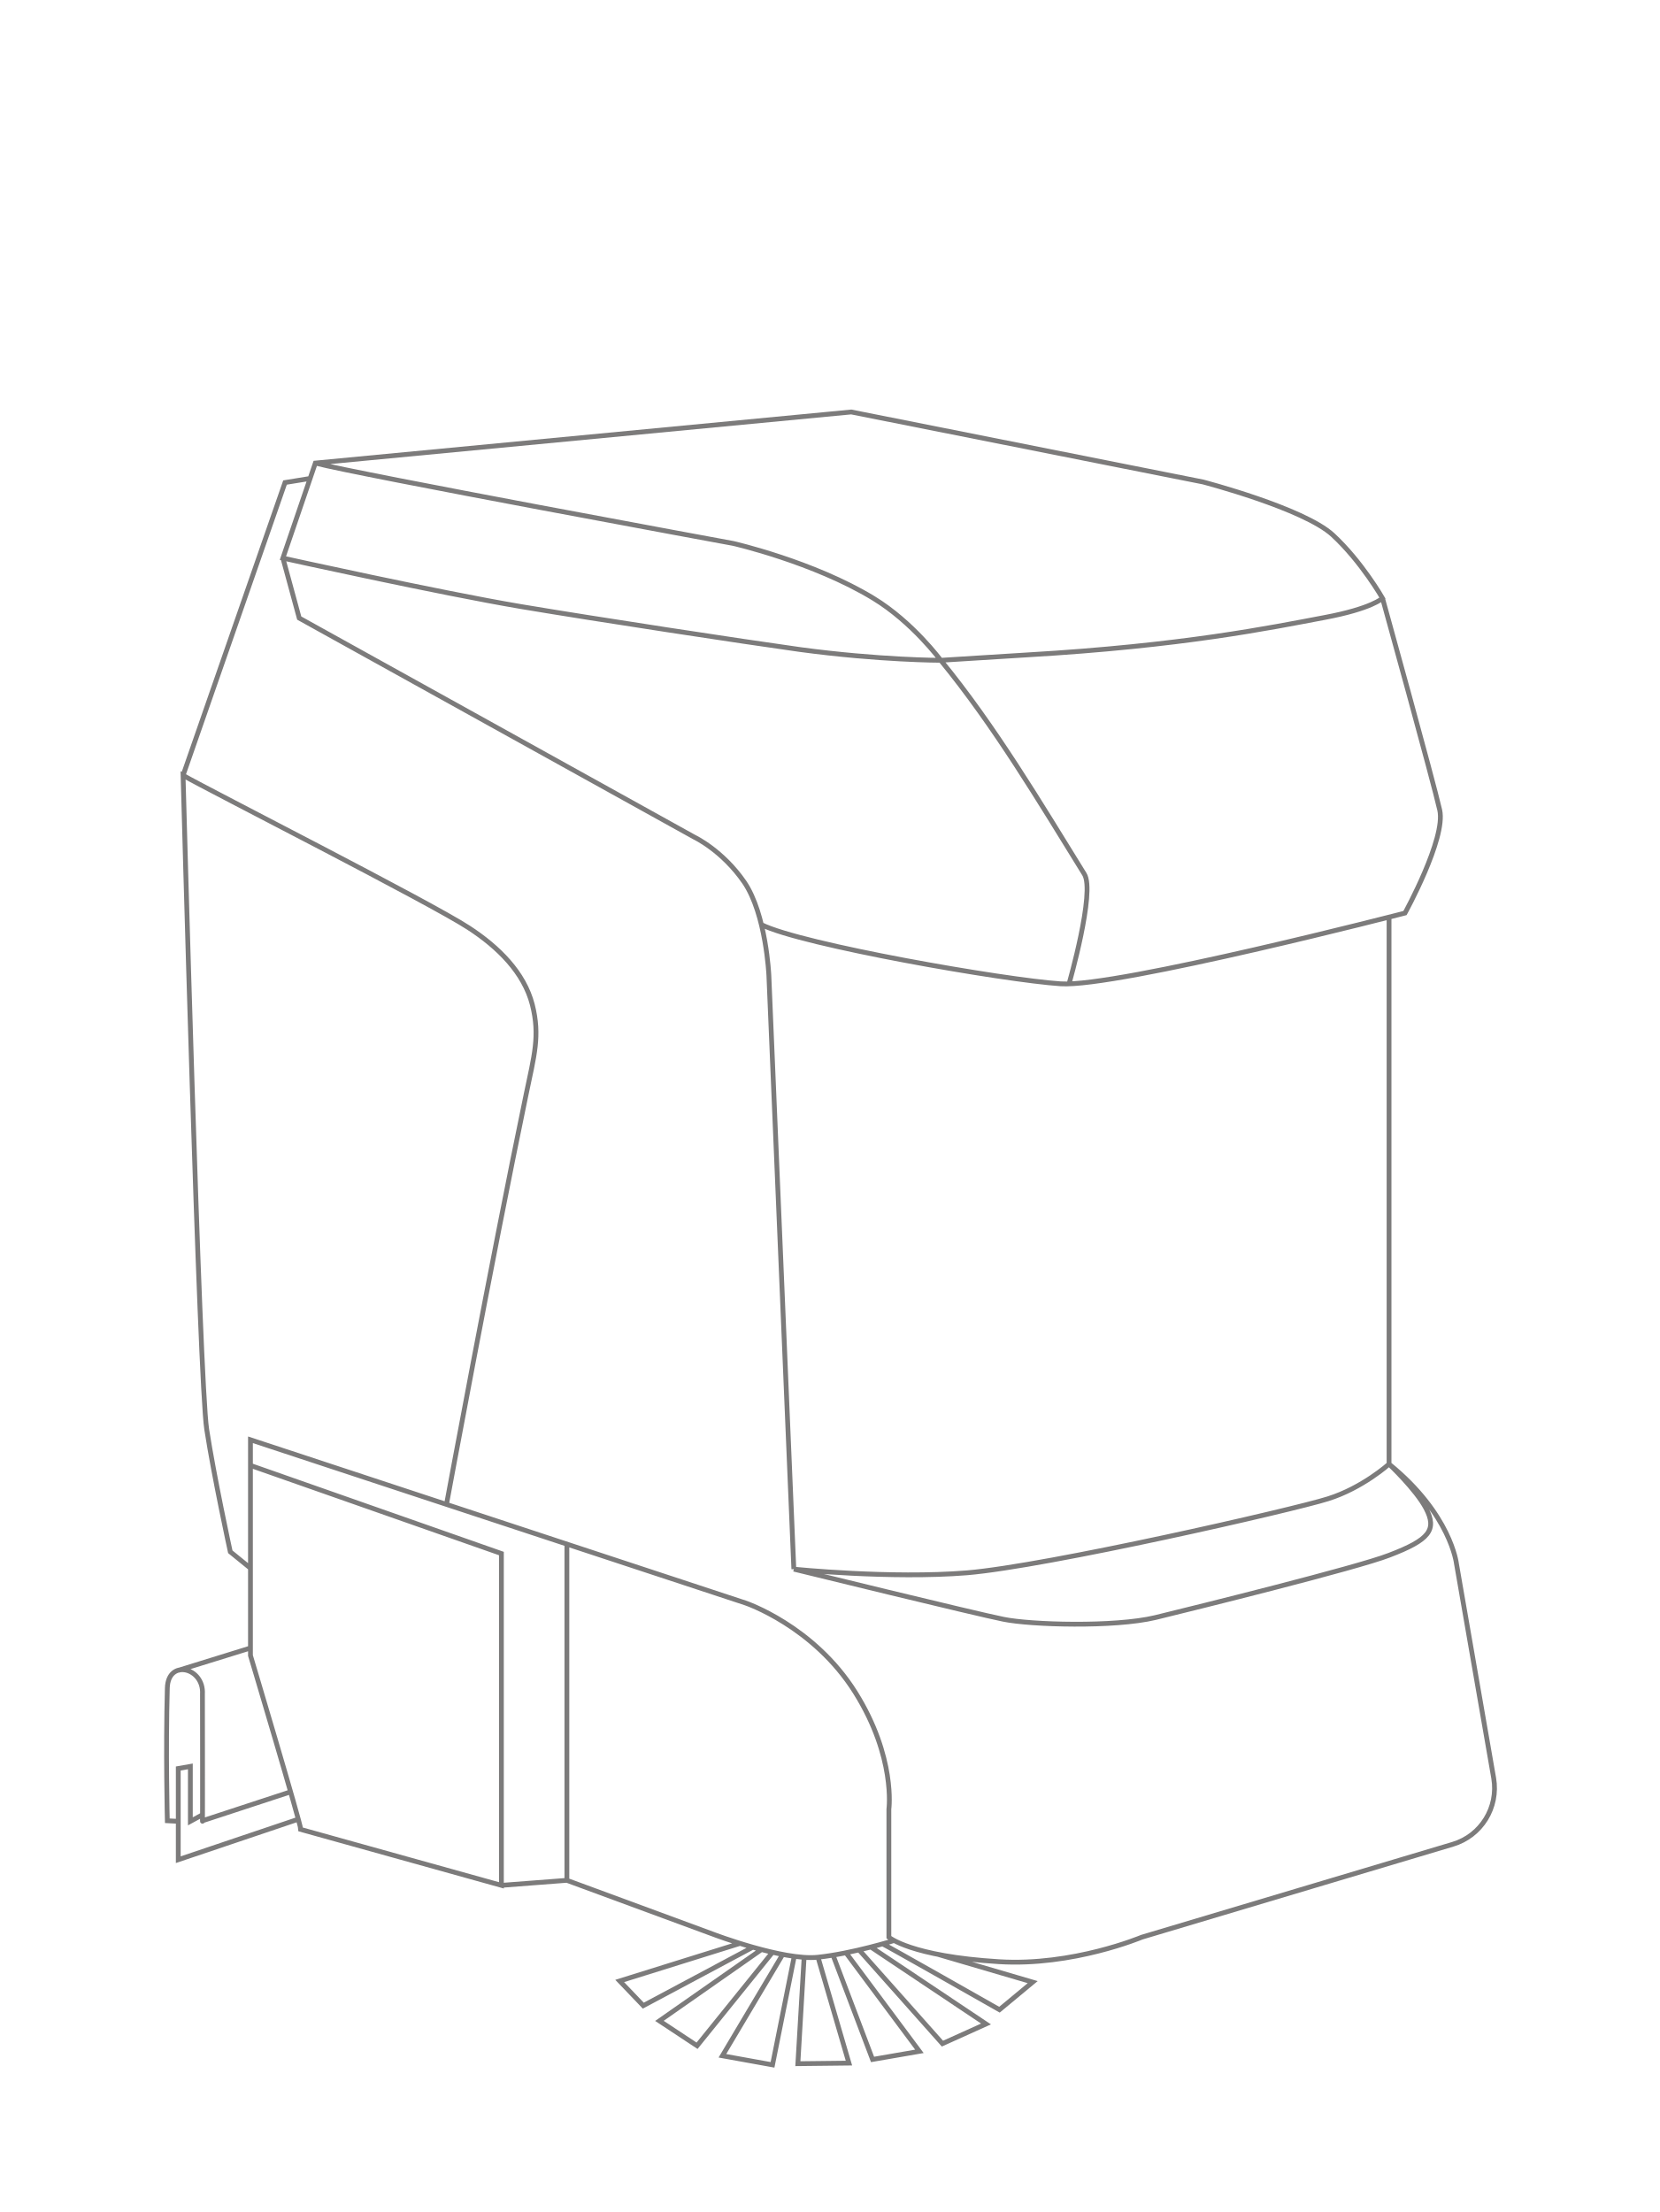
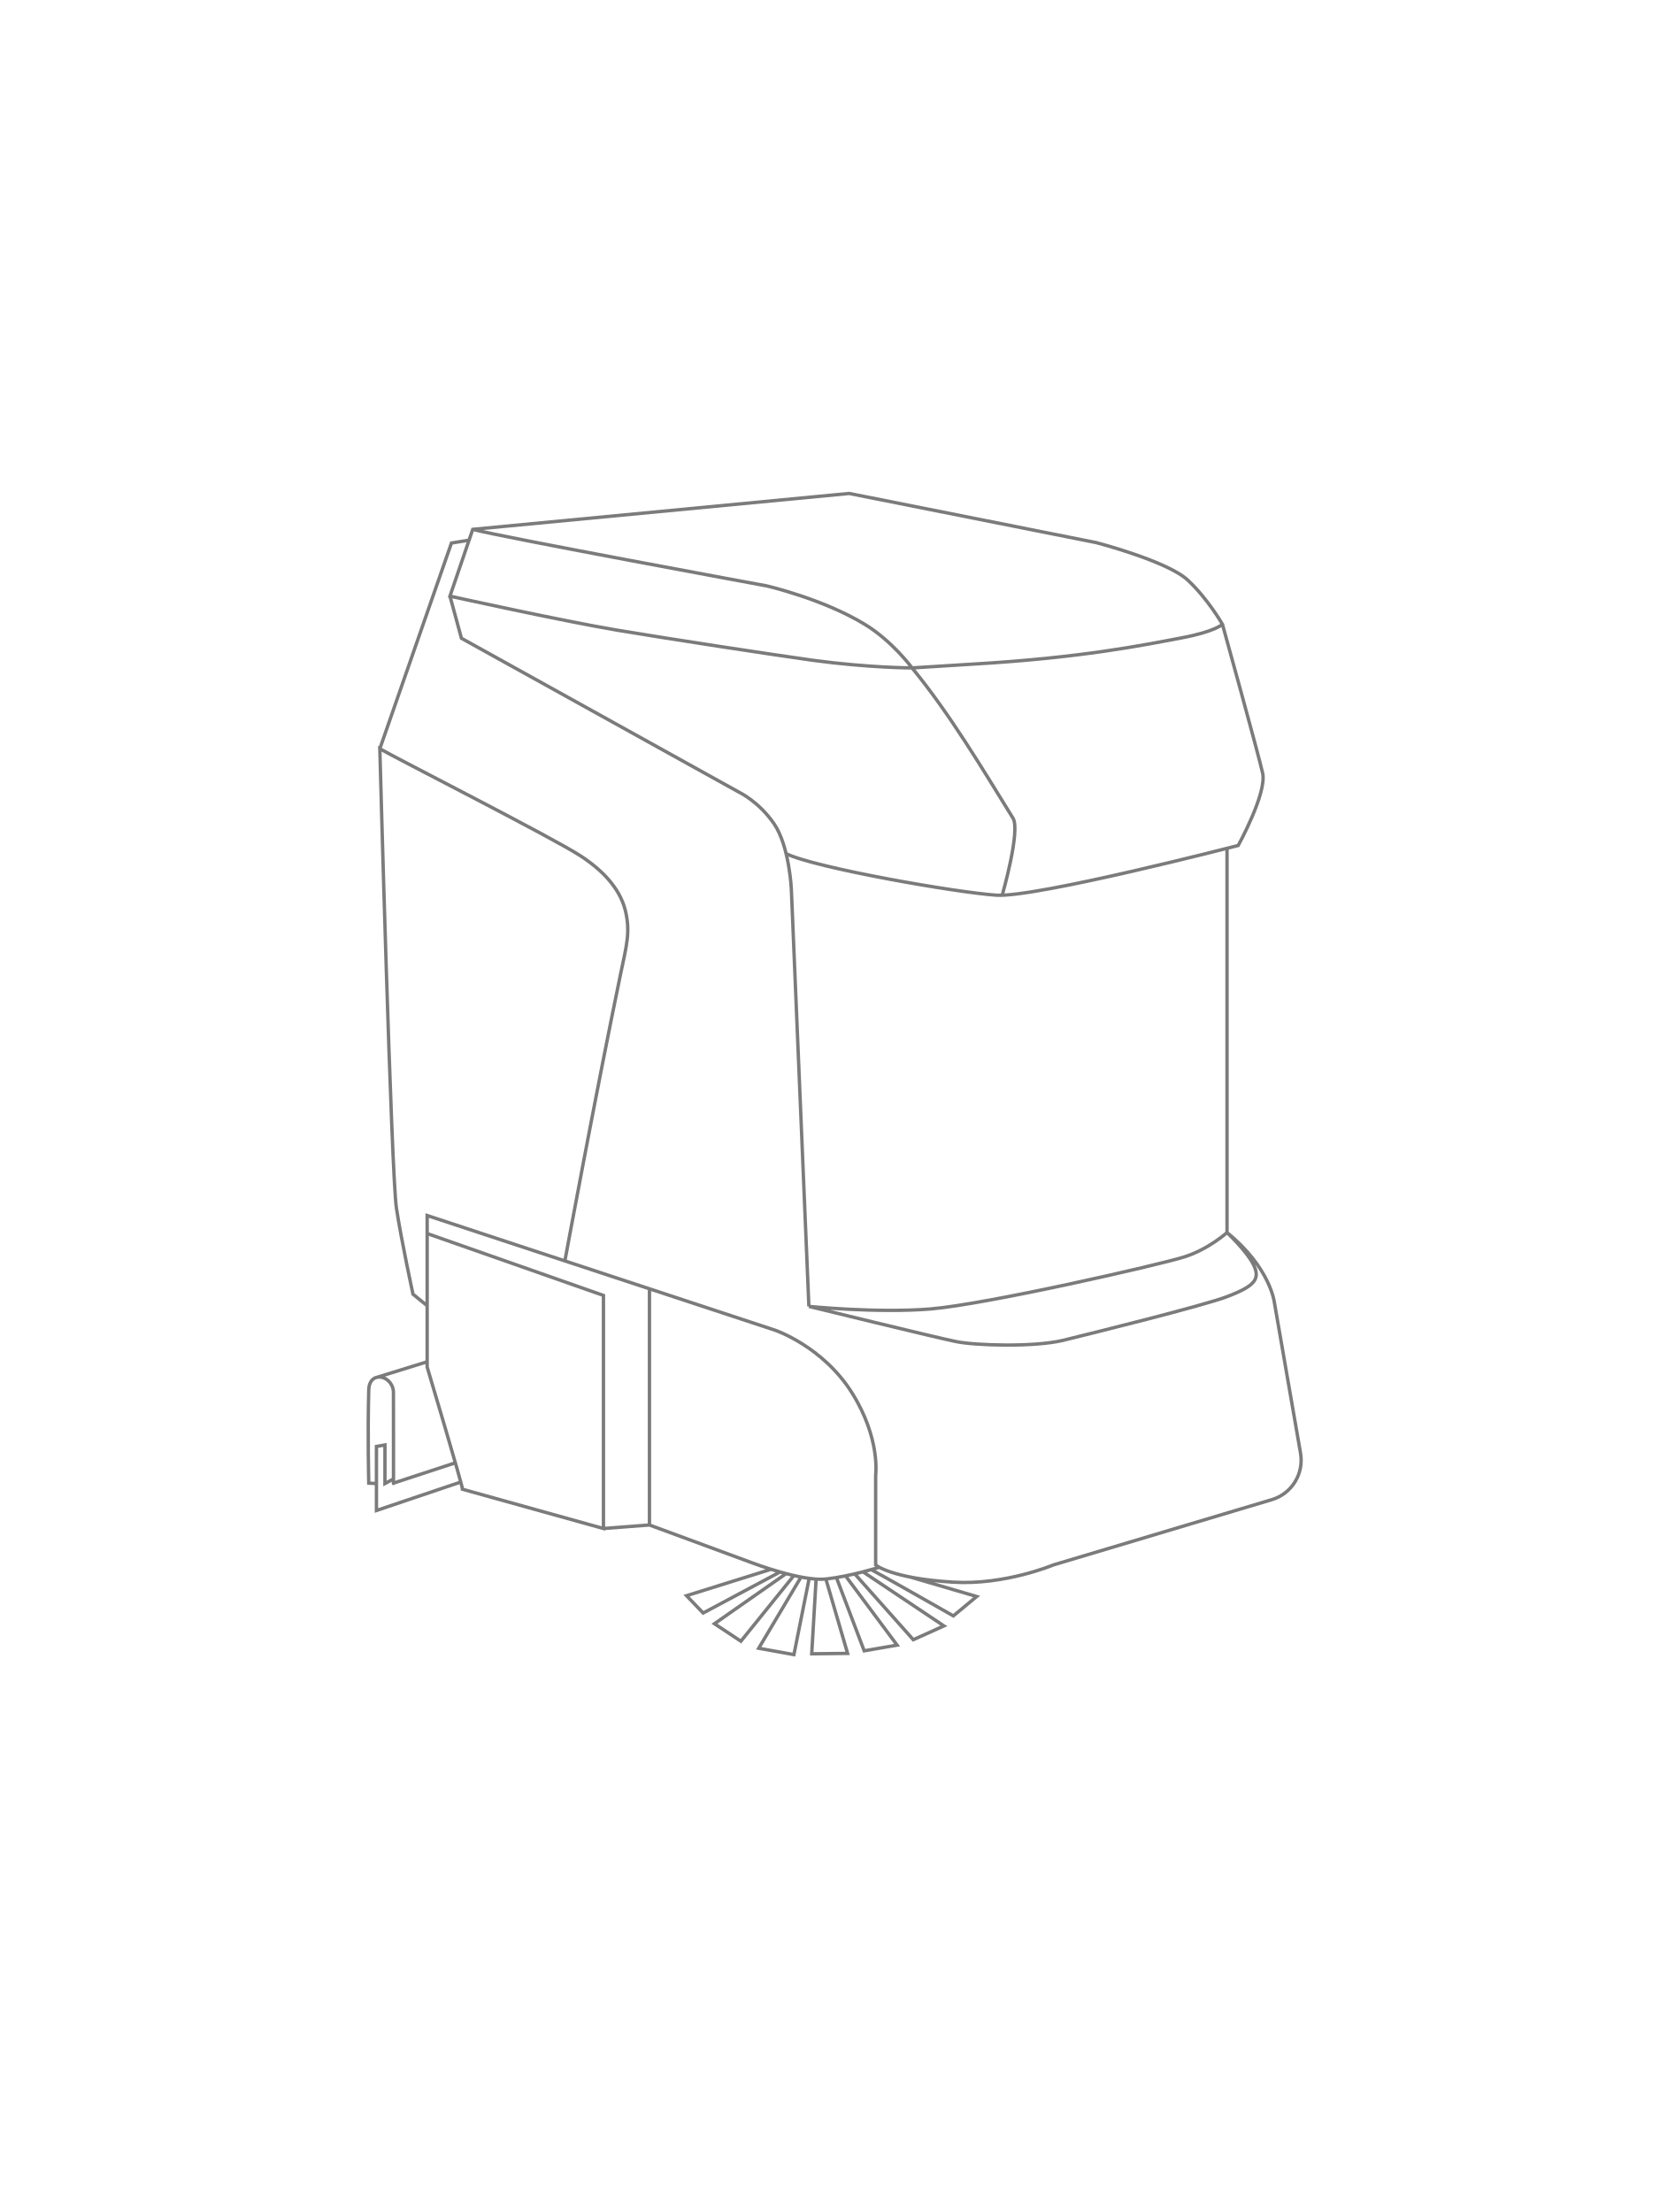
<svg xmlns="http://www.w3.org/2000/svg" class="icon" height="1333" viewBox="0 0 1000 2666" version="1.1" id="svg12013" width="1000">
  <defs id="defs12017">
    <pattern y="0" x="0" height="6" width="6" patternUnits="userSpaceOnUse" id="EMFhbasepattern" />
    <pattern y="0" x="0" height="6" width="6" patternUnits="userSpaceOnUse" id="EMFhbasepattern-8" />
  </defs>
-   <path id="path1616" d="m -159.05,672.664 39.106,-114.558 645.828,-61.578 423.919,84.35 c 0,0 121.252,31.602 156.424,63.902 34.941,32.299 59.932,76.217 59.932,76.217 0,0 -12.727,12.548 -69.882,23.237 -65.254,12.316 -171.002,34.159 -358.433,45.08 -30.544,1.859 -104.129,6.506 -104.129,6.506 0,0 -73.353,0 -169.845,-13.013 -68.262,-9.527 -243.892,-36.249 -336.451,-51.818 -97.649,-16.498 -286.469,-58.325 -286.469,-58.325 z m 39.106,-114.558 c 49.519,13.245 503.75,96.898 503.75,96.898 0,0 96.492,22.075 168.688,65.993 47.436,28.814 81.22,74.823 81.22,74.823 m -913.091,138.725 122.872,-352.97 30.082,-4.88 m -32.627,95.969 19.669,72.267 476.446,264.205 c 0,0 33.553,15.801 59.932,54.142 26.379,38.806 29.619,112.467 29.619,112.467 l 30.081,715.467 m 0,0 c 0,0 116.855,11.851 208.72,4.415 96.724,-8.133 393.374,-75.985 435.026,-89.23 41.651,-13.013 73.584,-41.827 73.584,-41.827 v -659.234 m -756.436,9.062 c 48.13,24.167 292.948,66.922 360.747,71.338 68.031,4.415 414.894,-85.28 414.894,-85.28 0,0 49.519,-89.927 41.883,-124.086 -7.636,-34.158 -68.956,-255.374 -68.956,-255.374 m -1364.315,1169.053 -24.297,-19.751 c 0,0 -19.669,-90.392 -28.462,-147.787 -8.793,-57.395 -28.462,-787.966 -28.462,-787.966 32.164,18.357 298.271,153.596 344.087,183.572 36.098,23.469 66.874,54.142 76.824,92.716 9.487,37.644 2.314,61.114 -7.636,108.981 -41.651,200.303 -95.799,493.322 -95.799,493.322 m -175.63,391.776 c 0,-6.739 -60.626,-209.598 -60.626,-209.598 V 1766.197 l 302.435,106.193 v 399.909 z m 1311.556,-440.341 c 74.51,60.416 81.22,119.903 81.22,119.903 l 44.891,258.628 c 6.016,35.32 -15.041,69.478 -49.287,79.703 l -374.863,112.002 c 0,0 -83.302,35.088 -172.159,29.511 -106.442,-6.506 -132.59,-29.511 -132.59,-29.511 v -154.294 c 0,0 8.562,-62.508 -40.494,-140.816 -50.444,-80.4 -132.59,-107.82 -132.59,-107.82 l -596.309,-196.585 v 30.905 m 654.852,125.015 c 0,0 219.827,53.91 252.685,60.416 32.858,6.739 133.284,9.76 183.035,-2.091 49.519,-12.083 242.735,-59.952 281.61,-75.055 48.825,-18.59 58.081,-30.673 44.428,-56.699 -12.033,-22.772 -44.428,-53.212 -44.428,-53.212 m -990.84,96.433 v 405.253 l 176.555,65.064 c 0,0 84.228,32.067 125.88,27.652 41.651,-4.415 92.096,-20.216 92.096,-20.216 m -134.441,16.73 -72.659,122.227 60.394,10.921 26.148,-130.592 m 11.801,3.021 -7.405,126.177 61.552,-0.697 -37.255,-127.571 m 18.512,-1.394 47.205,124.55 56.461,-9.759 -88.393,-118.741 m 15.735,-3.486 100.426,112.932 52.527,-23.702 -138.375,-92.483 m 13.884,-3.95 c 3.24,1.162 140.689,79.238 140.689,79.238 l 40.031,-33.229 -114.078,-33.462 m -213.116,-5.577 -122.64,85.745 45.354,29.976 90.939,-112.699 m -39.106,-10.689 -145.086,45.312 28.462,29.744 131.896,-70.408 m -556.972,-187.29 -106.211,34.855 c 0.23,11.851 0,-152.667 0,-152.667 1.851,-32.067 -41.42,-42.756 -42.346,-7.204 -2.083,75.52 0,159.87 0,159.87 l 13.19,0.697 m 0,-181.946 87.005,-26.955 m 57.618,206.345 -144.623,48.797 v -109.911 l 14.578,-2.556 v 66.225 l 14.578,-7.901 m 360.284,85.048 78.906,-6.042 M 633.715,795.82 c 65.022,79.238 120.558,172.883 173.085,257.698 13.421,21.378 -18.512,132.451 -18.512,132.451" style="fill:none;stroke:#7c7b7b;stroke-width:5.785px;stroke-linecap:butt;stroke-linejoin:miter;stroke-miterlimit:4;stroke-dasharray:none;stroke-opacity:1" />
+   <path id="path1616" d="M 42.273,718.48 69.745,638.002 523.443,594.743 821.249,654 c 0,0 85.18,22.201 109.889,44.891 24.546,22.69 42.102,53.543 42.102,53.543 0,0 -8.941,8.815 -49.092,16.324 -45.841,8.652 -120.13,23.997 -251.802,31.669 -21.458,1.306 -73.151,4.571 -73.151,4.571 0,0 -51.531,0 -119.317,-9.142 C 431.923,789.164 308.542,770.391 243.519,759.454 174.92,747.864 42.273,718.48 42.273,718.48 Z m 27.472,-80.478 c 34.787,9.305 353.888,68.072 353.888,68.072 0,0 67.786,15.508 118.504,46.361 33.324,20.242 57.058,52.564 57.058,52.564 M -42.257,902.453 44.061,654.49 65.193,651.061 m -22.921,67.419 13.817,50.768 334.706,185.605 c 0,0 23.571,11.1 42.103,38.035 18.531,27.261 20.807,79.009 20.807,79.009 l 21.132,502.62 m 0,0 c 0,0 82.091,8.325 146.627,3.102 67.949,-5.713 276.348,-53.38 305.608,-62.685 29.26,-9.142 51.693,-29.383 51.693,-29.383 v -463.115 m -531.4,6.367 c 33.812,16.977 205.798,47.013 253.427,50.115 47.792,3.102 291.466,-59.91 291.466,-59.91 0,0 34.787,-63.174 29.423,-87.171 -5.364,-23.996 -48.442,-179.402 -48.442,-179.402 M 14.801,1573.701 -2.268,1559.826 c 0,0 -13.817,-63.501 -19.995,-103.822 -6.177,-40.321 -19.995,-553.551 -19.995,-553.551 22.596,12.896 209.537,107.902 241.723,128.96 25.359,16.487 46.979,38.035 53.969,65.133 6.665,26.445 1.625,42.933 -5.364,76.56 -29.26,140.714 -67.299,346.561 -67.299,346.561 M 57.391,1794.893 c 0,-4.734 -42.59,-147.244 -42.59,-147.244 v -160.956 l 212.463,74.601 v 280.938 z M 978.767,1485.551 c 52.344,42.443 57.058,84.232 57.058,84.232 l 31.536,181.688 c 4.226,24.813 -10.566,48.809 -34.625,55.992 l -263.343,78.682 c 0,0 -58.52,24.649 -120.943,20.732 -74.776,-4.571 -93.145,-20.732 -93.145,-20.732 v -108.392 c 0,0 6.015,-43.912 -28.448,-98.924 -35.438,-56.482 -93.145,-75.744 -93.145,-75.744 L 14.801,1464.982 v 21.711 m 460.038,87.824 c 0,0 154.43,37.872 177.513,42.443 23.083,4.734 93.633,6.856 128.583,-1.469 34.787,-8.489 170.523,-42.116 197.832,-52.727 34.3,-13.059 40.802,-21.548 31.211,-39.831 -8.453,-15.998 -31.211,-37.382 -31.211,-37.382 m -696.071,67.745 v 284.693 l 124.031,45.708 c 0,0 59.171,22.527 88.431,19.425 29.26,-3.102 64.698,-14.202 64.698,-14.202 m -94.446,11.753 -51.043,85.865 42.427,7.672 18.369,-91.742 m 8.29,2.122 -5.202,88.64 43.24,-0.49 -26.172,-89.62 m 13.005,-0.979 33.162,87.497 39.664,-6.856 -62.097,-83.417 m 11.054,-2.449 70.55,79.335 36.901,-16.651 -97.209,-64.97 m 9.753,-2.775 c 2.276,0.816 98.835,55.665 98.835,55.665 l 28.122,-23.343 -80.141,-23.507 m -149.716,-3.918 -86.155,60.236 31.861,21.058 63.885,-79.172 m -27.472,-7.509 -101.924,31.832 19.995,20.895 92.658,-49.462 M 48.775,1763.061 -25.839,1787.547 c 0.162,8.325 0,-107.249 0,-107.249 1.3,-22.527 -29.098,-30.036 -29.748,-5.061 -1.463,53.054 0,112.31 0,112.31 l 9.266,0.49 m 0,-127.818 61.122,-18.936 m 40.477,144.958 -101.599,34.28 v -77.213 l 10.241,-1.796 v 46.524 l 10.241,-5.55 m 253.102,59.746 55.432,-4.244 M 599.195,804.998 c 45.679,55.665 84.692,121.451 121.593,181.035 9.429,15.018 -13.004,93.048 -13.004,93.048" style="fill:none;stroke:#7c7b7b;stroke-width:4.064px;stroke-linecap:butt;stroke-linejoin:miter;stroke-miterlimit:4;stroke-dasharray:none;stroke-opacity:1" />
</svg>
